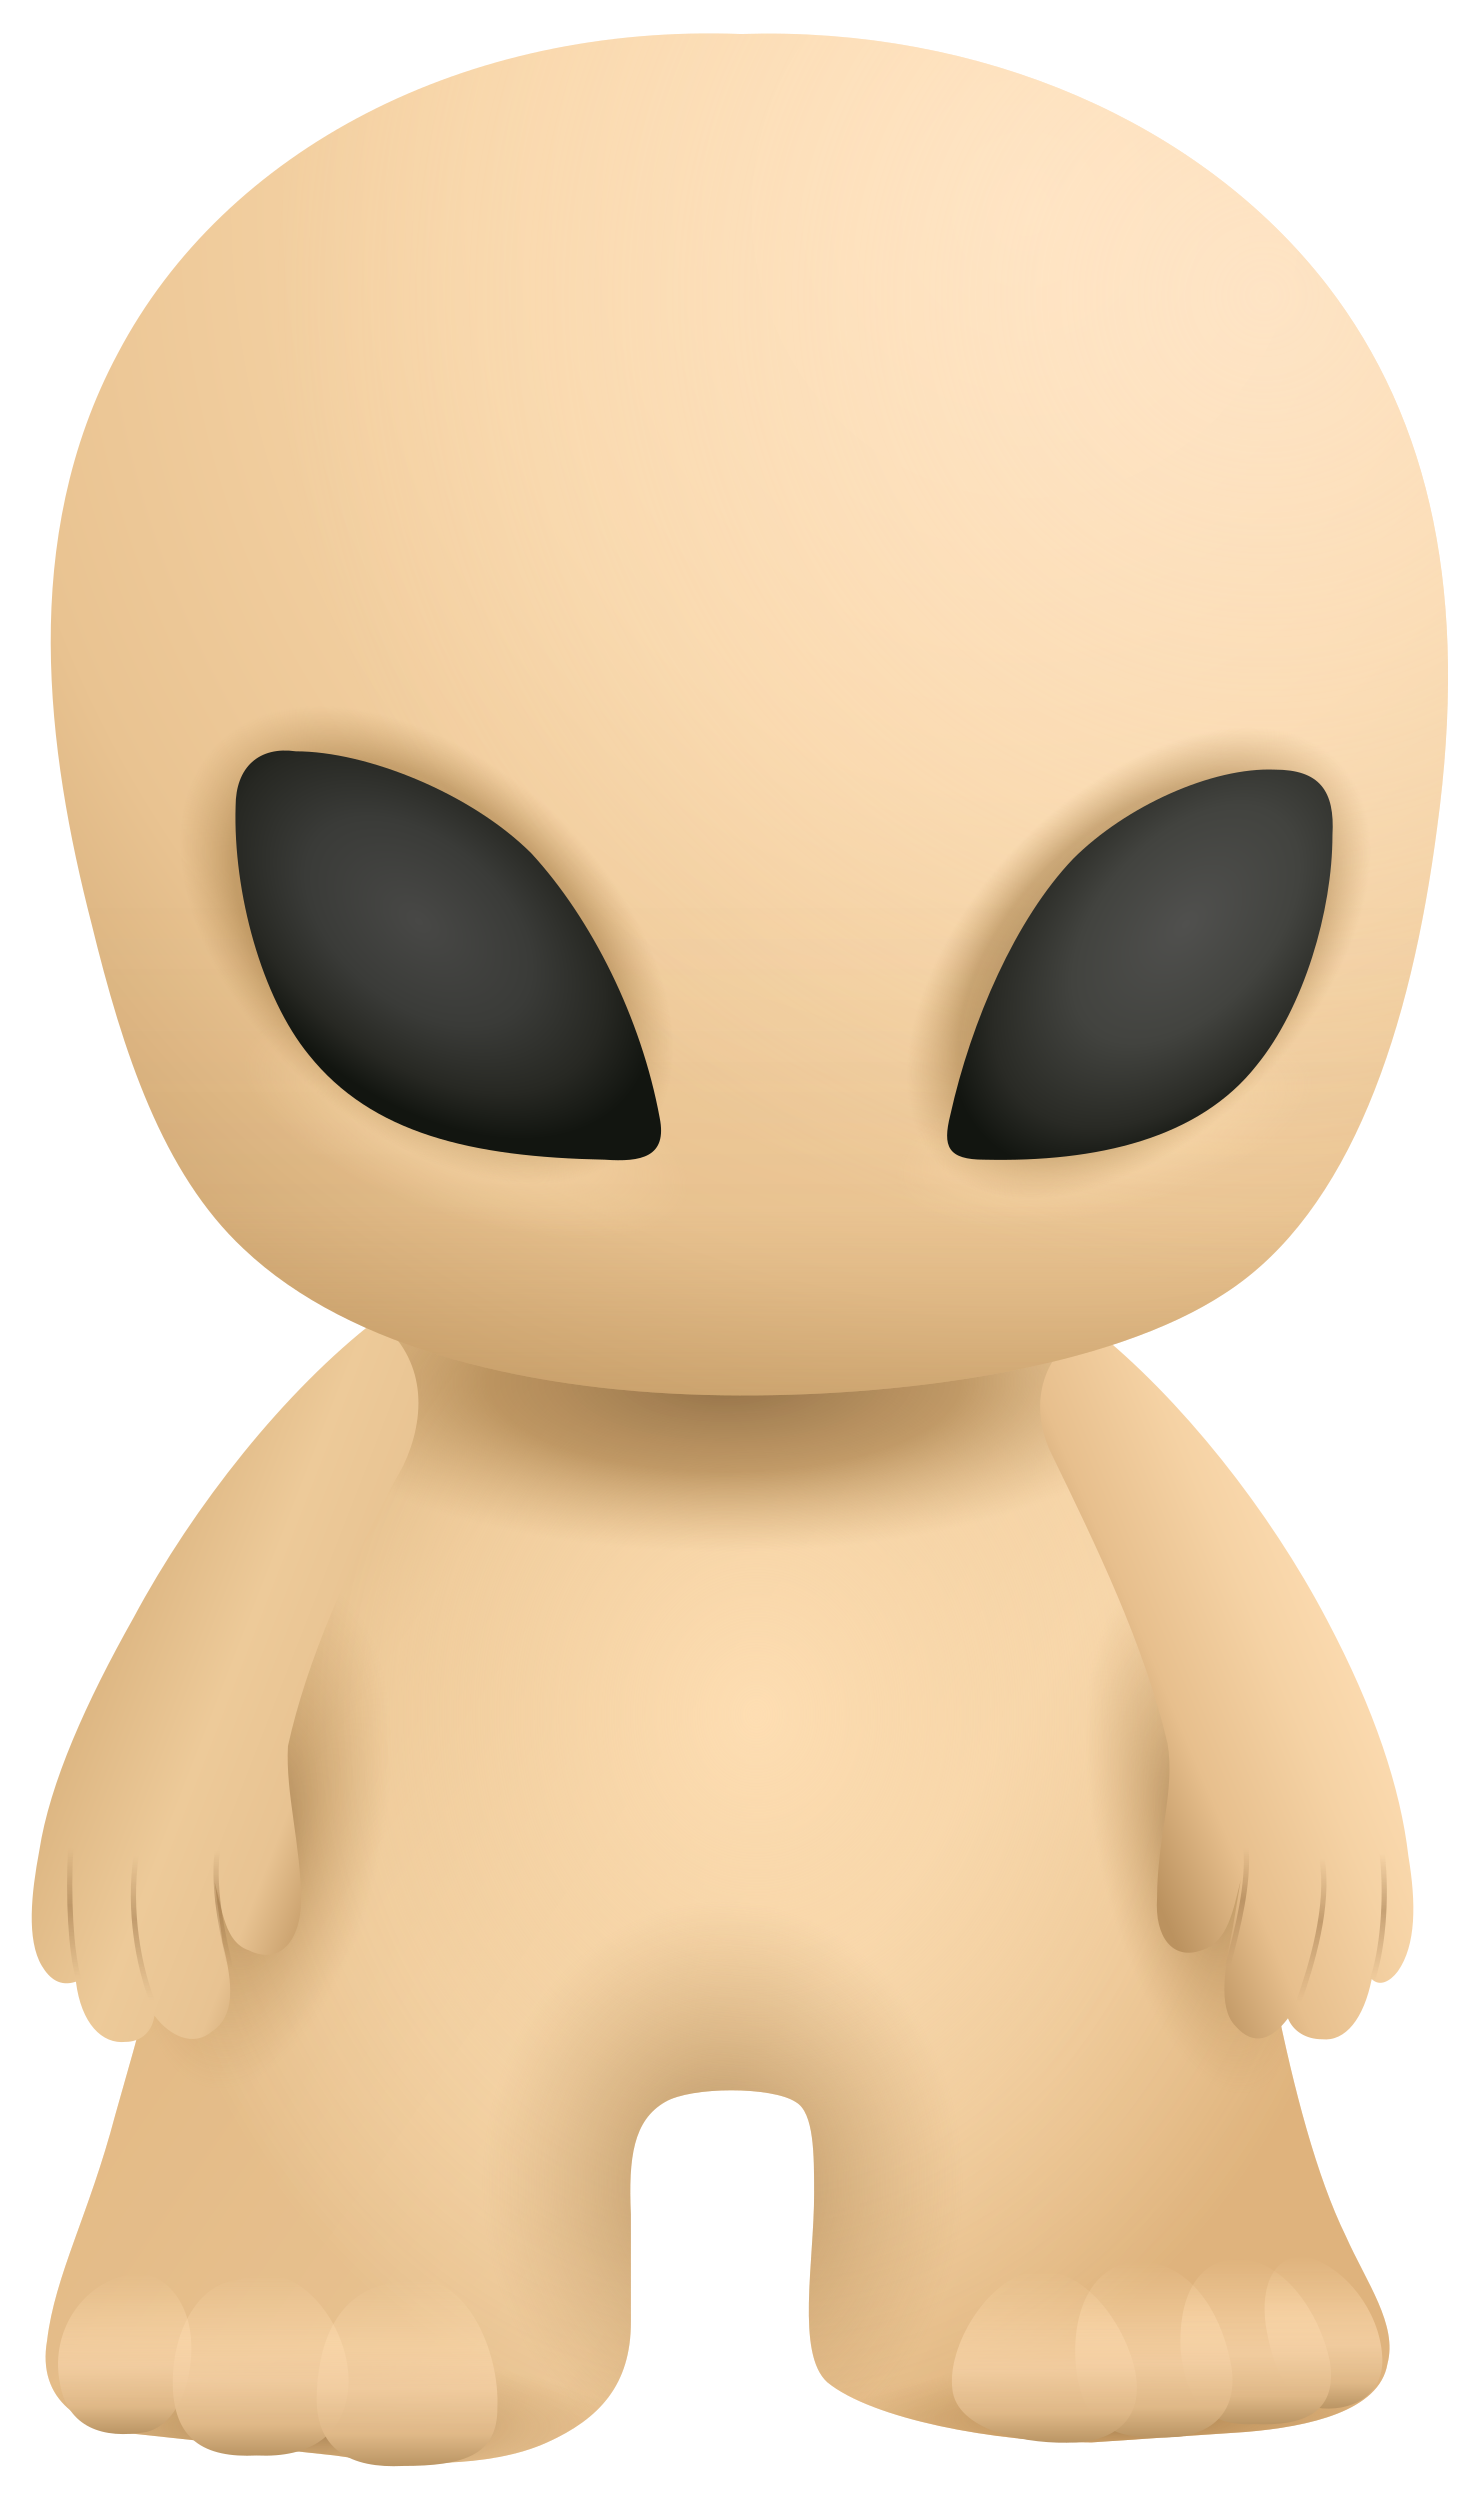
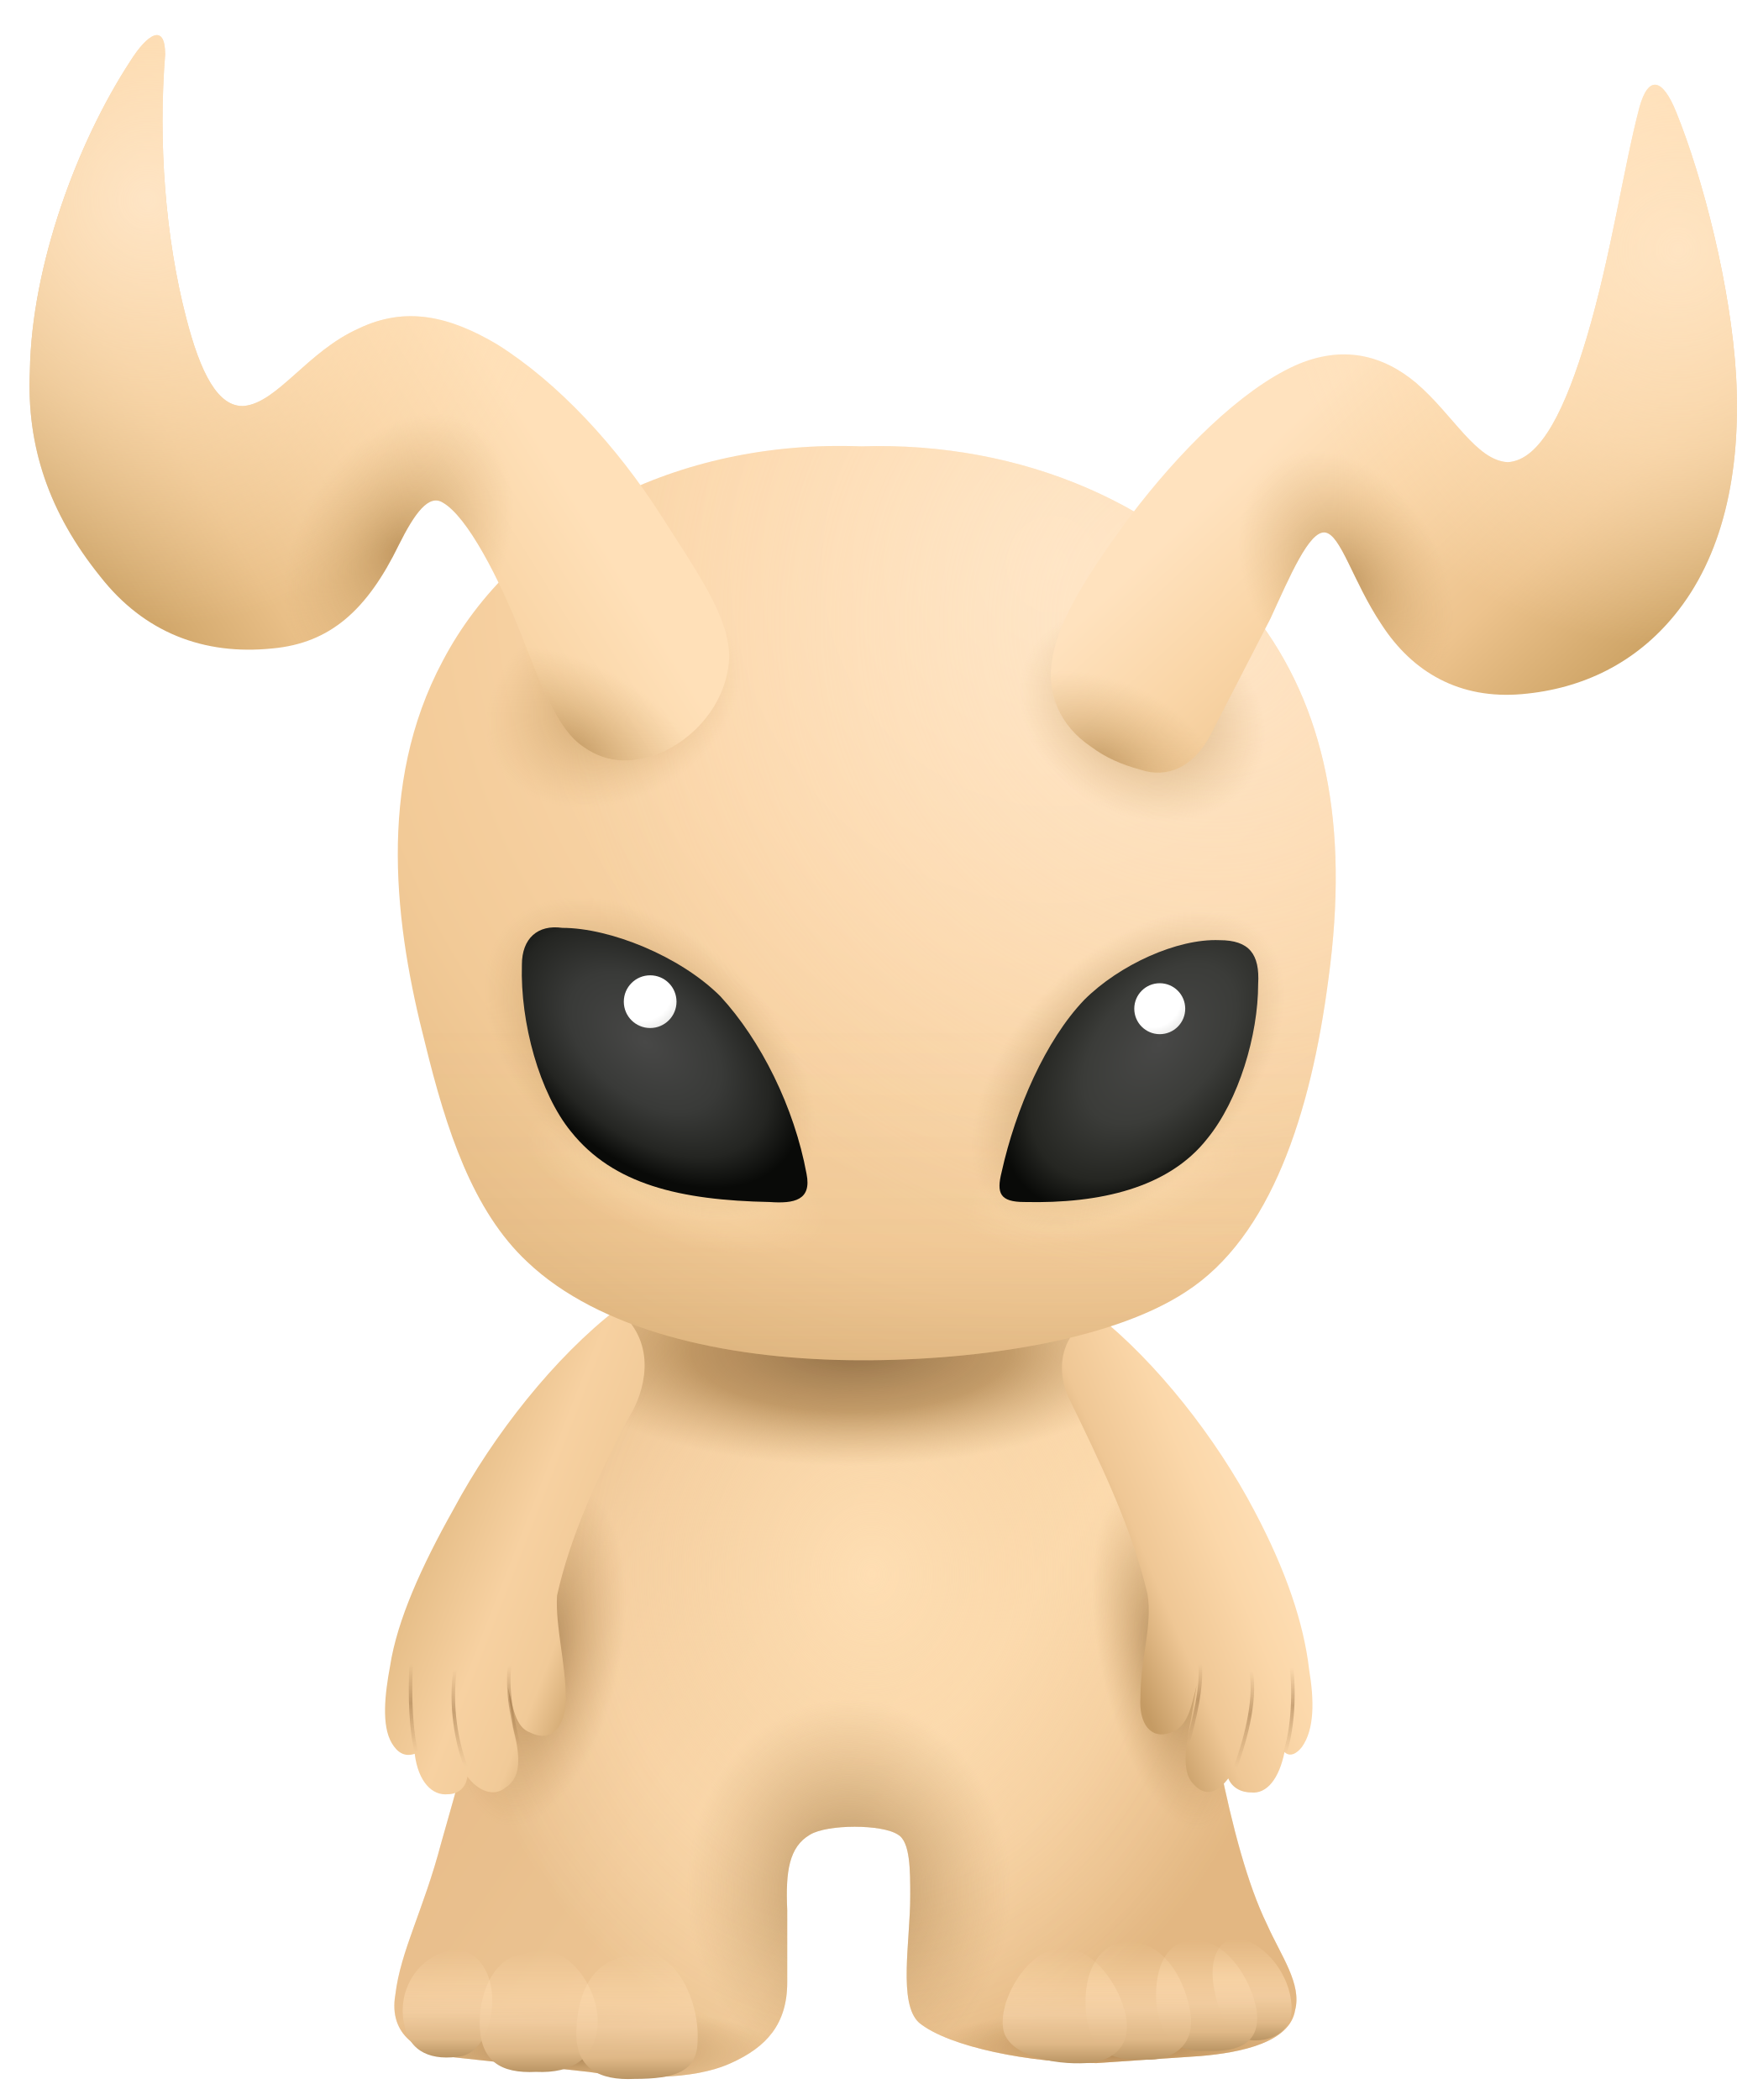
- <svg xmlns="http://www.w3.org/2000/svg" width="565" height="955" viewBox="332 256 565 955" role="img" aria-labelledby="al2-title al2-desc">
+ <svg xmlns="http://www.w3.org/2000/svg" width="1000" height="1195" viewBox="125 15 1000 1195" role="img" aria-labelledby="al2-title al2-desc">
  <defs>
    <linearGradient id="al2-skin" x1="360" y1="720" x2="825" y2="1040" gradientUnits="userSpaceOnUse">
-       <stop stop-color="#c69e68" />
-       <stop offset=".35" stop-color="#edc998" />
-       <stop offset=".72" stop-color="#f8d8ad" />
-       <stop offset="1" stop-color="#e6bd89" />
+       <stop stop-color="#d9b17a" />
+       <stop offset=".35" stop-color="#f5cea0" />
+       <stop offset=".72" stop-color="#ffddb1" />
+       <stop offset="1" stop-color="#edc391" />
    </linearGradient>
    <radialGradient id="al2-belly" cx="621" cy="911" r="240" gradientTransform="translate(0 -155) scale(1 1.17)" gradientUnits="userSpaceOnUse">
      <stop stop-color="#ffdfb4" stop-opacity=".9" />
      <stop offset=".63" stop-color="#f4d1a1" stop-opacity=".25" />
      <stop offset="1" stop-color="#d4a66c" stop-opacity=".4" />
    </radialGradient>
    <radialGradient id="al2-shadow">
      <stop stop-color="#745025" stop-opacity=".58" />
      <stop offset=".45" stop-color="#946932" stop-opacity=".32" />
      <stop offset="1" stop-color="#a77b42" stop-opacity="0" />
    </radialGradient>
    <radialGradient id="al2-neckshade">
      <stop stop-color="#6f4d26" stop-opacity=".72" />
      <stop offset=".53" stop-color="#976c35" stop-opacity=".55" />
      <stop offset="1" stop-color="#b68c53" stop-opacity="0" />
    </radialGradient>
    <linearGradient id="al2-leftarm" x1="351" y1="887" x2="482" y2="938" gradientUnits="userSpaceOnUse">
-       <stop stop-color="#d6ae79" />
-       <stop offset=".48" stop-color="#edca99" />
-       <stop offset=".76" stop-color="#e8c392" />
-       <stop offset="1" stop-color="#b88d58" />
+       <stop stop-color="#dfb67e" />
+       <stop offset=".48" stop-color="#f7d1a1" />
+       <stop offset=".76" stop-color="#f1ca98" />
+       <stop offset="1" stop-color="#c49a62" />
    </linearGradient>
    <linearGradient id="al2-rightarm" x1="750" y1="925" x2="863" y2="877" gradientUnits="userSpaceOnUse">
-       <stop stop-color="#bb925f" />
-       <stop offset=".28" stop-color="#e7bf8d" />
-       <stop offset=".62" stop-color="#f5d2a4" />
-       <stop offset="1" stop-color="#ffdfb6" />
+       <stop stop-color="#c59b64" />
+       <stop offset=".28" stop-color="#efc795" />
+       <stop offset=".62" stop-color="#fbd7a9" />
+       <stop offset="1" stop-color="#ffe1b9" />
    </linearGradient>
    <radialGradient id="al2-finger" cx=".66" cy=".26" r=".88">
      <stop stop-color="#f1cd9e" />
      <stop offset=".5" stop-color="#e7bf8e" />
      <stop offset=".85" stop-color="#c59c67" />
      <stop offset="1" stop-color="#b58a55" />
    </radialGradient>
    <linearGradient id="al2-toe" x1="0" y1="0" x2="0" y2="1">
      <stop stop-color="#ffe0b3" stop-opacity="0" />
      <stop offset=".28" stop-color="#ffddb1" stop-opacity=".35" />
      <stop offset=".58" stop-color="#f2cda1" stop-opacity=".9" />
      <stop offset=".83" stop-color="#dfb887" />
      <stop offset="1" stop-color="#ba9564" />
    </linearGradient>
    <linearGradient id="al2-toehighlight" x1="0" y1="0" x2="0" y2="1">
      <stop stop-color="#ffe0b3" stop-opacity="0" />
      <stop offset=".28" stop-color="#ffddb1" stop-opacity=".35" />
      <stop offset=".58" stop-color="#f2cda1" stop-opacity=".9" />
      <stop offset=".83" stop-color="#dfb887" />
      <stop offset="1" stop-color="#ba9564" />
    </linearGradient>
    <linearGradient id="al2-fingercrease" x1="0" y1="0" x2="0" y2="1">
      <stop stop-color="#987044" stop-opacity="0" />
      <stop offset=".44" stop-color="#987044" stop-opacity=".5" />
      <stop offset="1" stop-color="#987044" stop-opacity="0" />
    </linearGradient>
    <radialGradient id="al2-headbase" cx="724" cy="343" r="552" gradientTransform="translate(0 -24) scale(1 1.05)" gradientUnits="userSpaceOnUse">
-       <stop stop-color="#ffe1bc" />
-       <stop offset=".38" stop-color="#f8d6a9" />
-       <stop offset=".72" stop-color="#e9c391" />
-       <stop offset="1" stop-color="#c59c67" />
+       <stop stop-color="#ffe3c0" />
+       <stop offset=".38" stop-color="#fbd7ab" />
+       <stop offset=".72" stop-color="#f2ca97" />
+       <stop offset="1" stop-color="#dfb57d" />
    </radialGradient>
    <radialGradient id="al2-headlight" cx="815" cy="369" r="378" gradientUnits="userSpaceOnUse">
      <stop stop-color="#ffe8ce" stop-opacity=".65" />
      <stop offset="1" stop-color="#ffe6c5" stop-opacity="0" />
    </radialGradient>
    <linearGradient id="al2-chinshade" x1="0" y1="597" x2="0" y2="790" gradientUnits="userSpaceOnUse">
      <stop stop-color="#bb8f57" stop-opacity="0" />
      <stop offset=".62" stop-color="#bb8f57" stop-opacity=".04" />
-       <stop offset="1" stop-color="#aa7f46" stop-opacity=".35" />
+       <stop offset="1" stop-color="#aa7f46" stop-opacity=".18" />
    </linearGradient>
    <radialGradient id="al2-cheek" cx=".5" cy=".5" r=".5">
      <stop stop-color="#ffe3b7" stop-opacity=".65" />
      <stop offset="1" stop-color="#ffe0b1" stop-opacity="0" />
    </radialGradient>
    <radialGradient id="al2-eyeleft" cx="492" cy="608" r="104" gradientTransform="translate(492 608) rotate(40) scale(1 .62) translate(-492 -608)" gradientUnits="userSpaceOnUse">
-       <stop stop-color="#484846" />
-       <stop offset=".48" stop-color="#3a3b38" />
-       <stop offset=".79" stop-color="#272823" />
-       <stop offset="1" stop-color="#121510" />
+       <stop stop-color="#484847" />
+       <stop offset=".48" stop-color="#393a38" />
+       <stop offset=".79" stop-color="#242522" />
+       <stop offset="1" stop-color="#090a08" />
    </radialGradient>
    <radialGradient id="al2-eyeright" cx="785" cy="609" r="112" gradientTransform="translate(785 609) rotate(-48) scale(1 .6) translate(-785 -609)" gradientUnits="userSpaceOnUse">
-       <stop stop-color="#50504e" />
-       <stop offset=".48" stop-color="#42433f" />
-       <stop offset=".82" stop-color="#292a25" />
-       <stop offset="1" stop-color="#121510" />
+       <stop stop-color="#484847" />
+       <stop offset=".48" stop-color="#3b3c39" />
+       <stop offset=".82" stop-color="#252622" />
+       <stop offset="1" stop-color="#090a08" />
    </radialGradient>
    <radialGradient id="al2-eyesocket">
-       <stop stop-color="#63461e" stop-opacity=".8" />
-       <stop offset=".78" stop-color="#956d35" stop-opacity=".45" />
+       <stop stop-color="#63461e" stop-opacity=".68" />
+       <stop offset=".65" stop-color="#956d35" stop-opacity=".25" />
      <stop offset="1" stop-color="#ac8248" stop-opacity="0" />
    </radialGradient>
+     <linearGradient id="al2-hornleft" x1="183" y1="371" x2="410" y2="230" gradientUnits="userSpaceOnUse">
+       <stop stop-color="#c69c5e" />
+       <stop offset=".34" stop-color="#e9bf87" />
+       <stop offset=".7" stop-color="#f8d3a3" />
+       <stop offset="1" stop-color="#ffe0b8" />
+     </linearGradient>
+     <linearGradient id="al2-hornright" x1="1028" y1="418" x2="869" y2="247" gradientUnits="userSpaceOnUse">
+       <stop stop-color="#cda365" />
+       <stop offset=".35" stop-color="#edc38d" />
+       <stop offset=".72" stop-color="#fad6a8" />
+       <stop offset="1" stop-color="#ffe2be" />
+     </linearGradient>
+     <radialGradient id="al2-horntipleft" cx="209" cy="129" r="242" gradientUnits="userSpaceOnUse">
+       <stop stop-color="#ffe6c7" stop-opacity=".95" />
+       <stop offset=".48" stop-color="#ffe0b8" stop-opacity=".6" />
+       <stop offset="1" stop-color="#ffe0b8" stop-opacity="0" />
+     </radialGradient>
+     <radialGradient id="al2-horntipright" cx="1080" cy="157" r="226" gradientUnits="userSpaceOnUse">
+       <stop stop-color="#ffe5c4" stop-opacity=".95" />
+       <stop offset=".5" stop-color="#ffe1ba" stop-opacity=".65" />
+       <stop offset="1" stop-color="#ffe1ba" stop-opacity="0" />
+     </radialGradient>
+     <radialGradient id="al2-hornshade">
+       <stop stop-color="#9d7136" stop-opacity=".58" />
+       <stop offset=".45" stop-color="#b38749" stop-opacity=".32" />
+       <stop offset="1" stop-color="#c99c60" stop-opacity="0" />
+     </radialGradient>
+     <radialGradient id="al2-eyeglint" cx=".35" cy=".3" r=".75">
+       <stop stop-color="#fff" />
+       <stop offset=".75" stop-color="#fff" />
+       <stop offset="1" stop-color="#ececeb" />
+     </radialGradient>
+     <path id="al2-lefthorn" d="M457 440C442 430 433 405 422 377C409 344 391 309 377 301C369 296 361 307 352 325C334 362 313 381 280 384C241 388 207 375 182 343C153 307 140 269 142 226C143 166 169 96 199 50C209 34 219 28 219 46C215 96 219 150 231 196C239 227 249 247 264 246C283 244 300 215 329 202C356 189 381 195 408 211C443 233 476 269 501 308C522 341 540 366 540 389C539 412 524 432 504 442C487 450 471 450 457 440Z" />
+     <path id="al2-righthorn" d="M746 440C728 428 720 409 724 389C728 366 746 339 768 309C796 272 831 237 862 223C889 211 912 217 931 233C952 251 965 277 983 278C1002 277 1016 247 1028 207C1042 160 1049 110 1058 76C1063 58 1071 59 1079 79C1094 116 1110 178 1113 229C1116 285 1105 332 1078 365C1056 392 1026 407 991 410C956 413 929 398 911 370C895 346 888 319 879 318C870 317 859 343 848 367L814 433C804 452 789 458 774 453C763 450 754 446 746 440Z" />
    <path id="al2-body" d="M479 758C519 746 699 744 747 760C775 798 792 853 802 916C811 977 824 1065 846 1110C854 1128 866 1144 862 1159C859 1177 832 1183 808 1185L749 1189C712 1189 665 1180 648 1166C636 1155 643 1120 643 1094C643 1079 643 1063 636 1059C627 1053 596 1053 586 1059C574 1066 572 1080 573 1102L573 1143C573 1167 561 1180 541 1189C519 1199 486 1198 460 1194L386 1186C363 1184 346 1173 350 1150C353 1125 366 1102 376 1064C395 998 405 954 421 901C434 850 455 793 479 758Z" />
    <path id="al2-head" d="M615 269C510 265 418 313 377 391C339 462 350 543 367 609C379 658 394 704 425 733C466 772 537 788 608 789C675 790 756 779 800 750C848 719 871 649 881 572C893 484 879 417 839 365C791 303 707 266 615 269Z" />
    <clipPath id="al2-bodyclip">
      <use href="#al2-body" />
    </clipPath>
    <clipPath id="al2-headclip">
      <use href="#al2-head" />
+     </clipPath>
+     <clipPath id="al2-lefthornclip">
+       <use href="#al2-lefthorn" />
+     </clipPath>
+     <clipPath id="al2-righthornclip">
+       <use href="#al2-righthorn" />
    </clipPath>
  </defs>
  <g>
    <use href="#al2-body" fill="url(#al2-skin)" />
    <g clip-path="url(#al2-bodyclip)">
      <use href="#al2-body" fill="url(#al2-belly)" />
      <ellipse cx="609" cy="784" rx="172" ry="65" fill="url(#al2-neckshade)" />
      <ellipse cx="608" cy="1090" rx="92" ry="108" fill="url(#al2-shadow)" />
      <ellipse cx="432" cy="957" rx="46" ry="99" fill="url(#al2-shadow)" transform="rotate(12 432 957)" />
      <ellipse cx="789" cy="959" rx="38" ry="99" fill="url(#al2-shadow)" transform="rotate(-12 789 959)" />
      <ellipse cx="450" cy="1183" rx="121" ry="27" fill="url(#al2-shadow)" />
      <ellipse cx="761" cy="1180" rx="109" ry="21" fill="url(#al2-shadow)" />
    </g>
    <path d="M377 1126C362 1131 351 1148 355 1167C358 1183 371 1188 388 1185C400 1182 406 1165 405 1150C404 1133 392 1120 377 1126Z" fill="url(#al2-toe)" />
    <path d="M423 1127C408 1128 398 1146 398 1166C398 1188 410 1195 430 1194C451 1195 463 1186 465 1169C467 1148 450 1124 433 1125C429 1125 426 1126 423 1127Z" fill="url(#al2-toe)" />
    <path d="M482 1128C463 1131 454 1147 453 1170C452 1192 466 1199 486 1198C509 1198 522 1194 522 1176C523 1154 510 1125 490 1127Z" fill="url(#al2-toe)" />
    <path d="M831 1118C846 1122 859 1139 860 1156C861 1169 851 1177 837 1176C825 1174 819 1163 816 1147C813 1132 817 1117 831 1118Z" fill="url(#al2-toehighlight)" />
    <path d="M805 1119C822 1119 836 1139 840 1158C843 1177 831 1183 811 1182C793 1183 785 1173 783 1154C782 1134 789 1119 805 1119Z" fill="url(#al2-toehighlight)" />
    <path d="M769 1120C786 1121 798 1138 802 1158C806 1177 795 1188 775 1187C755 1188 745 1180 743 1160C741 1138 750 1119 769 1120Z" fill="url(#al2-toehighlight)" />
    <path d="M725 1124C744 1120 760 1141 765 1159C770 1178 760 1188 743 1189C725 1190 699 1185 696 1170C693 1154 708 1128 725 1124Z" fill="url(#al2-toe)" />
    <path d="M476 760C441 787 406 831 383 874C365 906 351 937 347 963C344 979 342 997 348 1007C351 1012 355 1015 361 1013C363 1029 371 1037 380 1036C385 1036 390 1033 391 1026C397 1034 406 1038 413 1032C422 1026 421 1014 417 998L414 975C417 986 418 998 427 1001C439 1007 447 997 447 982C447 961 441 941 442 923C449 891 465 854 486 816C495 797 495 775 476 760Z" fill="url(#al2-leftarm)" />
    <path d="M359 962C358 981 359 1001 362 1012" fill="none" stroke="url(#al2-fingercrease)" stroke-width="2" stroke-linecap="round" />
    <path d="M384 965C381 986 385 1007 390 1020" fill="none" stroke="url(#al2-fingercrease)" stroke-width="2" stroke-linecap="round" />
    <path d="M415 963C413 980 418 998 420 1008" fill="none" stroke="url(#al2-fingercrease)" stroke-width="2" stroke-linecap="round" />
    <path d="M749 763C783 790 817 833 839 875C857 909 867 939 870 965C873 983 873 999 866 1009C863 1013 859 1015 856 1012C853 1027 846 1036 837 1035C831 1035 826 1032 824 1027C818 1035 811 1038 804 1030C797 1023 800 1007 803 992L806 974C803 986 801 998 791 1001C780 1005 773 996 774 981C774 958 781 940 778 922C769 884 751 847 733 810C725 792 730 772 749 763Z" fill="url(#al2-rightarm)" />
    <path d="M860 964C862 982 860 1002 856 1013" fill="none" stroke="url(#al2-fingercrease)" stroke-width="2" stroke-linecap="round" />
    <path d="M837 966C840 984 833 1007 828 1021" fill="none" stroke="url(#al2-fingercrease)" stroke-width="2" stroke-linecap="round" />
    <path d="M808 962C809 976 805 992 801 1007" fill="none" stroke="url(#al2-fingercrease)" stroke-width="2" stroke-linecap="round" />
    <use href="#al2-head" fill="url(#al2-headbase)" />
    <g clip-path="url(#al2-headclip)">
      <use href="#al2-head" fill="url(#al2-headlight)" />
      <use href="#al2-head" fill="url(#al2-chinshade)" />
      <ellipse cx="510" cy="686" rx="89" ry="35" fill="url(#al2-cheek)" transform="rotate(18 510 686)" />
      <ellipse cx="754" cy="687" rx="82" ry="32" fill="url(#al2-cheek)" transform="rotate(-15 754 687)" />
      <ellipse cx="495" cy="617" rx="111" ry="70" fill="url(#al2-eyesocket)" transform="rotate(43 495 617)" />
      <ellipse cx="767" cy="624" rx="109" ry="65" fill="url(#al2-eyesocket)" transform="rotate(-46 767 624)" />
+       <ellipse cx="474" cy="413" rx="76" ry="57" fill="url(#al2-hornshade)" transform="rotate(-28 474 413)" />
+       <ellipse cx="775" cy="421" rx="73" ry="58" fill="url(#al2-hornshade)" transform="rotate(28 775 421)" />
+     </g>
+     <use href="#al2-lefthorn" fill="url(#al2-hornleft)" />
+     <g clip-path="url(#al2-lefthornclip)">
+       <use href="#al2-lefthorn" fill="url(#al2-horntipleft)" />
+       <ellipse cx="352" cy="328" rx="58" ry="83" fill="url(#al2-hornshade)" transform="rotate(30 352 328)" />
+       <ellipse cx="450" cy="441" rx="83" ry="49" fill="url(#al2-hornshade)" transform="rotate(28 450 441)" />
+     </g>
+     <use href="#al2-righthorn" fill="url(#al2-hornright)" />
+     <g clip-path="url(#al2-righthornclip)">
+       <use href="#al2-righthorn" fill="url(#al2-horntipright)" />
+       <ellipse cx="891" cy="345" rx="55" ry="78" fill="url(#al2-hornshade)" transform="rotate(-28 891 345)" />
+       <ellipse cx="750" cy="450" rx="73" ry="49" fill="url(#al2-hornshade)" transform="rotate(22 750 450)" />
    </g>
    <path d="M445 543C431 541 422 549 422 564C421 597 432 637 450 659C474 689 512 698 563 699C577 700 587 698 584 683C577 645 558 607 535 582C512 559 472 543 445 543Z" fill="url(#al2-eyeleft)" />
    <path d="M819 550C795 549 762 564 742 584C720 607 703 646 695 682C692 694 694 699 708 699C751 700 790 691 812 663C830 641 841 604 841 575C842 558 836 550 819 550Z" fill="url(#al2-eyeright)" />
+     <circle cx="495" cy="585" r="15" fill="url(#al2-eyeglint)" />
+     <circle cx="785" cy="589" r="14.5" fill="url(#al2-eyeglint)" />
  </g>
</svg>
